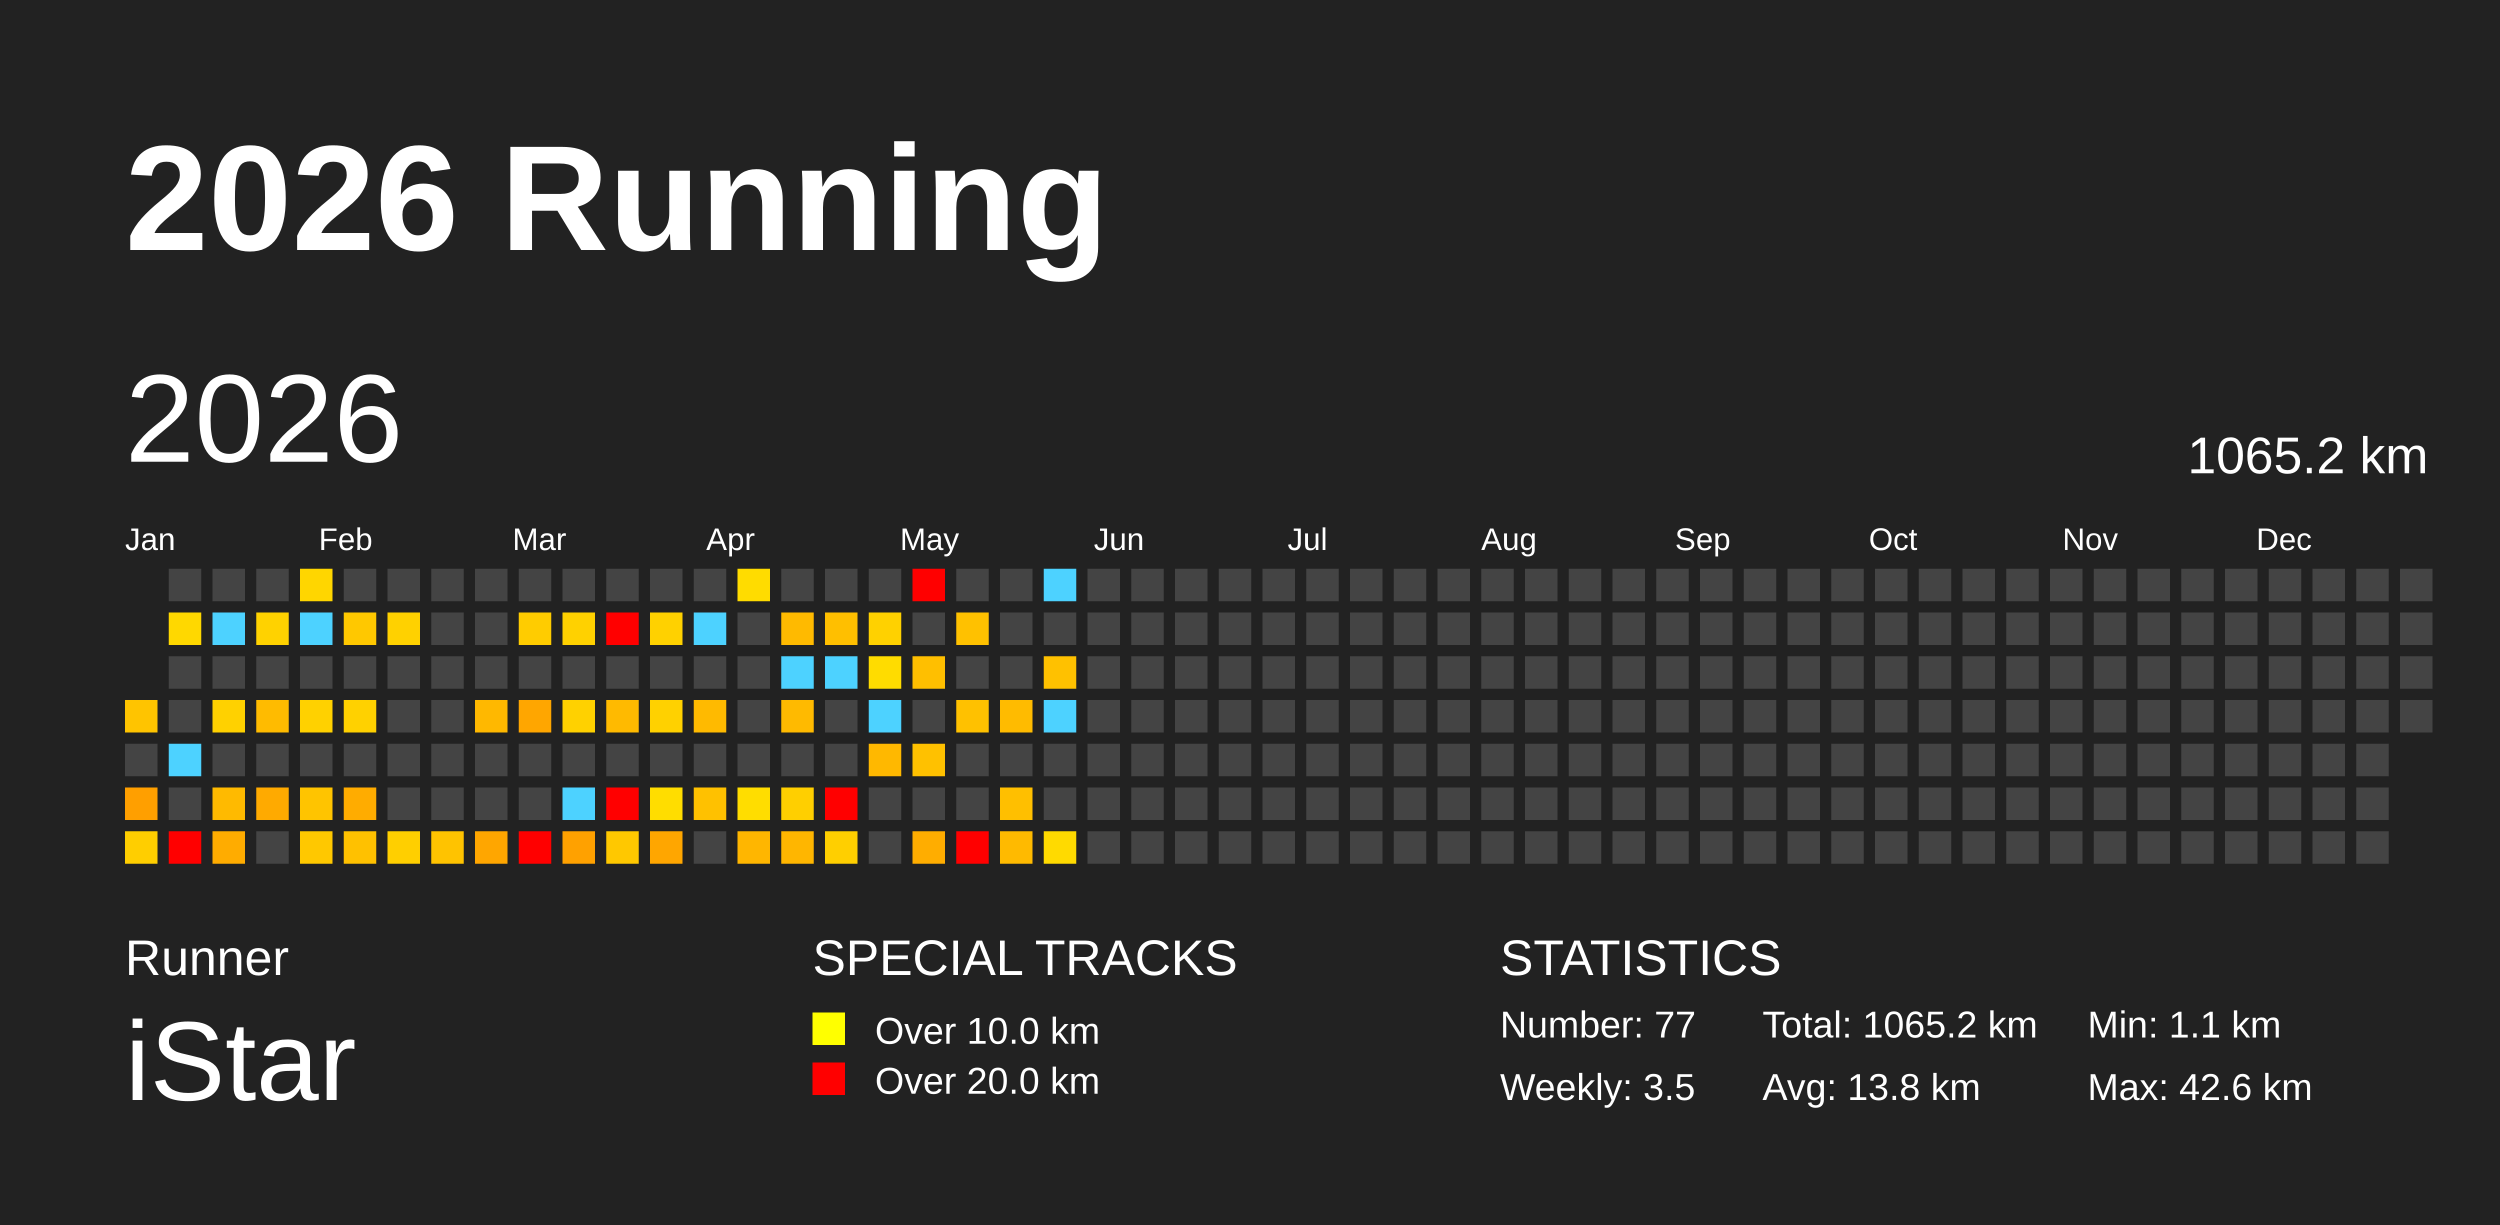
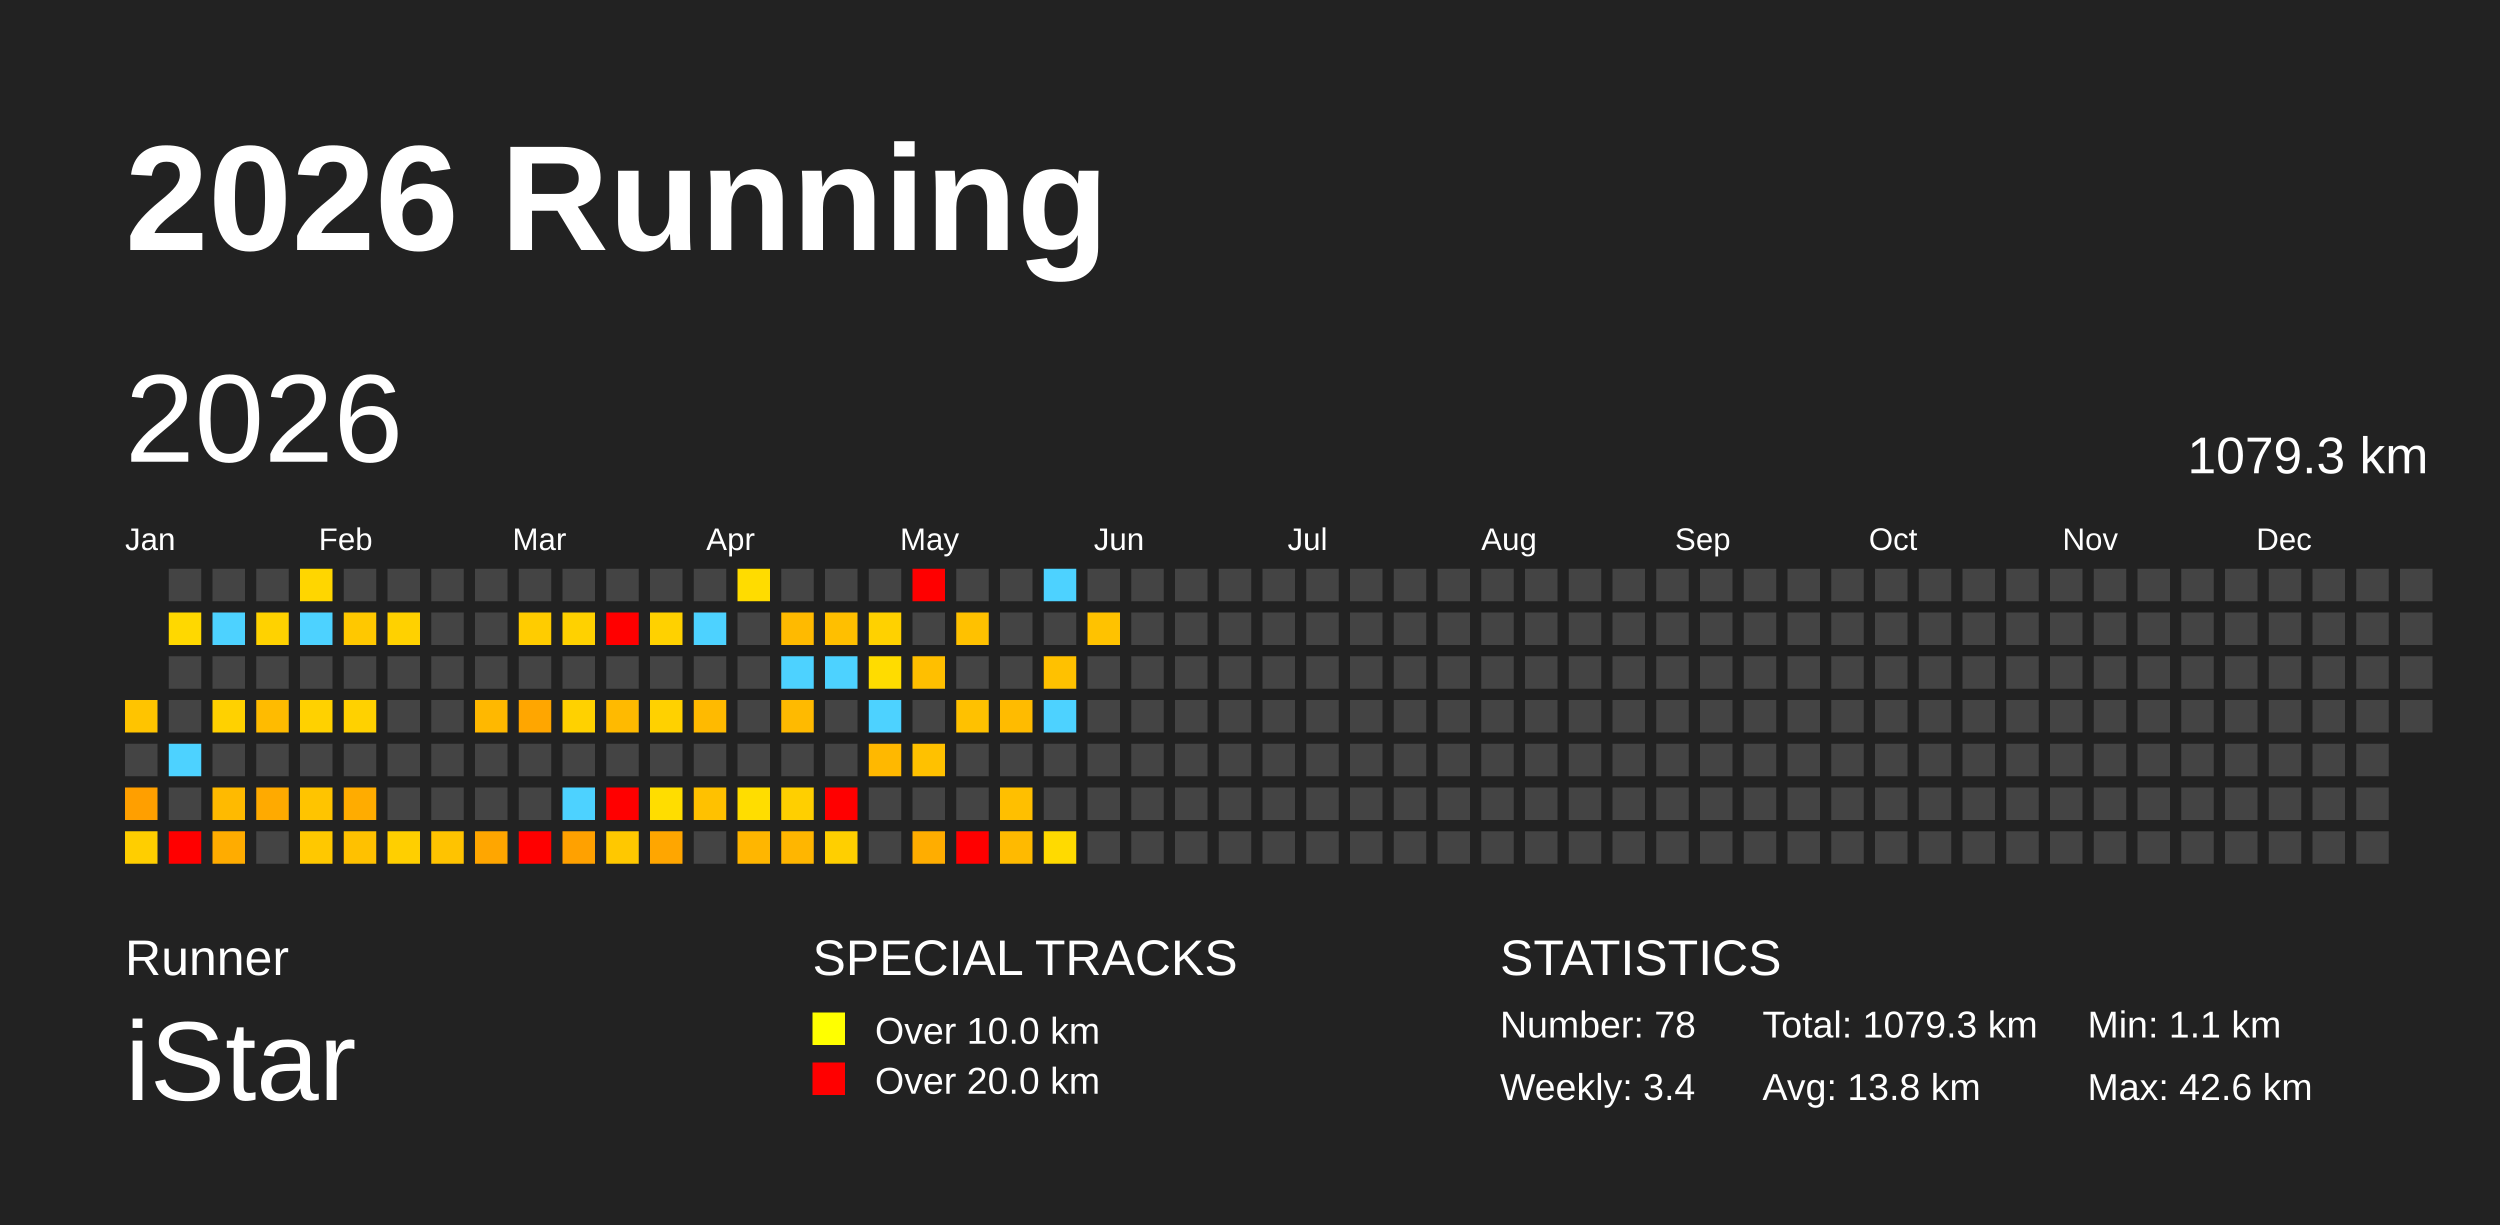
<svg xmlns="http://www.w3.org/2000/svg" baseProfile="full" height="98mm" version="1.1" viewBox="0,0,200,98" width="200mm">
  <defs />
  <rect fill="#222222" height="98" width="200" x="0" y="0" />
  <text fill="#FFFFFF" style="font-size:12px; font-family:Arial; font-weight:bold;" x="10" y="20">2026 Running</text>
  <text fill="#FFFFFF" style="font-size:4px; font-family:Arial" x="10" y="78">Runner</text>
  <text fill="#FFFFFF" style="font-size:9px; font-family:Arial" x="10" y="88">iStar</text>
  <text fill="#FFFFFF" style="font-size:4px; font-family:Arial" x="65" y="78">SPECIAL TRACKS</text>
  <rect fill="yellow" height="2.6" width="2.6" x="65" y="81" />
  <text fill="#FFFFFF" style="font-size:3px; font-family:Arial" x="70" y="83.5">Over 10.0 km</text>
  <rect fill="red" height="2.6" width="2.6" x="65" y="85" />
  <text fill="#FFFFFF" style="font-size:3px; font-family:Arial" x="70" y="87.5">Over 20.0 km</text>
  <text fill="#FFFFFF" style="font-size:4px; font-family:Arial" x="120" y="78">STATISTICS</text>
-   <text fill="#FFFFFF" style="font-size:3px; font-family:Arial" x="120" y="83">Number: 77</text>
-   <text fill="#FFFFFF" style="font-size:3px; font-family:Arial" x="120" y="88">Weekly: 3.5</text>
-   <text fill="#FFFFFF" style="font-size:3px; font-family:Arial" x="141" y="83">Total: 1065.2 km</text>
+   <text fill="#FFFFFF" style="font-size:3px; font-family:Arial" x="120" y="83">Number: 78</text>
+   <text fill="#FFFFFF" style="font-size:3px; font-family:Arial" x="120" y="88">Weekly: 3.4</text>
+   <text fill="#FFFFFF" style="font-size:3px; font-family:Arial" x="141" y="83">Total: 1079.3 km</text>
  <text fill="#FFFFFF" style="font-size:3px; font-family:Arial" x="141" y="88">Avg: 13.8 km</text>
  <text fill="#FFFFFF" style="font-size:3px; font-family:Arial" x="167" y="83">Min: 1.1 km</text>
  <text fill="#FFFFFF" style="font-size:3px; font-family:Arial" x="167" y="88">Max: 42.6 km</text>
  <text dominant-baseline="hanging" fill="#FFFFFF" style="font-size:10.0px; font-family:Arial;" x="10" y="30">2026</text>
-   <text dominant-baseline="hanging" fill="#FFFFFF" style="font-size:4.125px; font-family:Arial;" x="175" y="35">1065.2 km</text>
+   <text dominant-baseline="hanging" fill="#FFFFFF" style="font-size:4.125px; font-family:Arial;" x="175" y="35">1079.3 km</text>
  <text fill="#FFFFFF" style="font-size:2.5px; font-family:Arial" x="10.0" y="44">Jan</text>
  <text fill="#FFFFFF" style="font-size:2.5px; font-family:Arial" x="25.5" y="44">Feb</text>
  <text fill="#FFFFFF" style="font-size:2.5px; font-family:Arial" x="41.0" y="44">Mar</text>
  <text fill="#FFFFFF" style="font-size:2.5px; font-family:Arial" x="56.5" y="44">Apr</text>
  <text fill="#FFFFFF" style="font-size:2.5px; font-family:Arial" x="72.0" y="44">May</text>
  <text fill="#FFFFFF" style="font-size:2.5px; font-family:Arial" x="87.5" y="44">Jun</text>
  <text fill="#FFFFFF" style="font-size:2.5px; font-family:Arial" x="103.0" y="44">Jul</text>
  <text fill="#FFFFFF" style="font-size:2.5px; font-family:Arial" x="118.5" y="44">Aug</text>
  <text fill="#FFFFFF" style="font-size:2.5px; font-family:Arial" x="134.0" y="44">Sep</text>
  <text fill="#FFFFFF" style="font-size:2.5px; font-family:Arial" x="149.5" y="44">Oct</text>
  <text fill="#FFFFFF" style="font-size:2.5px; font-family:Arial" x="165.0" y="44">Nov</text>
  <text fill="#FFFFFF" style="font-size:2.5px; font-family:Arial" x="180.5" y="44">Dec</text>
  <rect fill="#ffc400" height="2.6" width="2.6" x="10.0" y="56.0" />
  <rect fill="#444444" height="2.6" width="2.6" x="10.0" y="59.5" />
  <rect fill="#ff9f00" height="2.6" width="2.6" x="10.0" y="63.0" />
  <rect fill="#ffce00" height="2.6" width="2.6" x="10.0" y="66.5" />
  <rect fill="#444444" height="2.6" width="2.6" x="13.5" y="45.5" />
  <rect fill="#ffd800" height="2.6" width="2.6" x="13.5" y="49.0" />
  <rect fill="#444444" height="2.6" width="2.6" x="13.5" y="52.5" />
  <rect fill="#444444" height="2.6" width="2.6" x="13.5" y="56.0" />
  <rect fill="#4dd2ff" height="2.6" width="2.6" x="13.5" y="59.5" />
  <rect fill="#444444" height="2.6" width="2.6" x="13.5" y="63.0" />
  <rect fill="red" height="2.6" width="2.6" x="13.5" y="66.5" />
  <rect fill="#444444" height="2.6" width="2.6" x="17.0" y="45.5" />
  <rect fill="#4dd2ff" height="2.6" width="2.6" x="17.0" y="49.0" />
  <rect fill="#444444" height="2.6" width="2.6" x="17.0" y="52.5" />
  <rect fill="#ffd100" height="2.6" width="2.6" x="17.0" y="56.0" />
  <rect fill="#444444" height="2.6" width="2.6" x="17.0" y="59.5" />
  <rect fill="#ffba00" height="2.6" width="2.6" x="17.0" y="63.0" />
  <rect fill="#ffac00" height="2.6" width="2.6" x="17.0" y="66.5" />
  <rect fill="#444444" height="2.6" width="2.6" x="20.5" y="45.5" />
  <rect fill="#ffd200" height="2.6" width="2.6" x="20.5" y="49.0" />
  <rect fill="#444444" height="2.6" width="2.6" x="20.5" y="52.5" />
  <rect fill="#ffbb00" height="2.6" width="2.6" x="20.5" y="56.0" />
  <rect fill="#444444" height="2.6" width="2.6" x="20.5" y="59.5" />
  <rect fill="#ffaa00" height="2.6" width="2.6" x="20.5" y="63.0" />
  <rect fill="#444444" height="2.6" width="2.6" x="20.5" y="66.5" />
  <rect fill="#ffd600" height="2.6" width="2.6" x="24.0" y="45.5" />
  <rect fill="#4dd2ff" height="2.6" width="2.6" x="24.0" y="49.0" />
  <rect fill="#444444" height="2.6" width="2.6" x="24.0" y="52.5" />
  <rect fill="#ffd100" height="2.6" width="2.6" x="24.0" y="56.0" />
  <rect fill="#444444" height="2.6" width="2.6" x="24.0" y="59.5" />
  <rect fill="#ffc400" height="2.6" width="2.6" x="24.0" y="63.0" />
  <rect fill="#ffc800" height="2.6" width="2.6" x="24.0" y="66.5" />
  <rect fill="#444444" height="2.6" width="2.6" x="27.5" y="45.5" />
  <rect fill="#ffc800" height="2.6" width="2.6" x="27.5" y="49.0" />
  <rect fill="#444444" height="2.6" width="2.6" x="27.5" y="52.5" />
  <rect fill="#ffd100" height="2.6" width="2.6" x="27.5" y="56.0" />
  <rect fill="#444444" height="2.6" width="2.6" x="27.5" y="59.5" />
  <rect fill="#ffac00" height="2.6" width="2.6" x="27.5" y="63.0" />
  <rect fill="#ffc100" height="2.6" width="2.6" x="27.5" y="66.5" />
  <rect fill="#444444" height="2.6" width="2.6" x="31.0" y="45.5" />
  <rect fill="#ffd100" height="2.6" width="2.6" x="31.0" y="49.0" />
  <rect fill="#444444" height="2.6" width="2.6" x="31.0" y="52.5" />
  <rect fill="#444444" height="2.6" width="2.6" x="31.0" y="56.0" />
  <rect fill="#444444" height="2.6" width="2.6" x="31.0" y="59.5" />
  <rect fill="#444444" height="2.6" width="2.6" x="31.0" y="63.0" />
  <rect fill="#ffcf00" height="2.6" width="2.6" x="31.0" y="66.5" />
  <rect fill="#444444" height="2.6" width="2.6" x="34.5" y="45.5" />
  <rect fill="#444444" height="2.6" width="2.6" x="34.5" y="49.0" />
  <rect fill="#444444" height="2.6" width="2.6" x="34.5" y="52.5" />
  <rect fill="#444444" height="2.6" width="2.6" x="34.5" y="56.0" />
  <rect fill="#444444" height="2.6" width="2.6" x="34.5" y="59.5" />
  <rect fill="#444444" height="2.6" width="2.6" x="34.5" y="63.0" />
  <rect fill="#ffc300" height="2.6" width="2.6" x="34.5" y="66.5" />
  <rect fill="#444444" height="2.6" width="2.6" x="38.0" y="45.5" />
  <rect fill="#444444" height="2.6" width="2.6" x="38.0" y="49.0" />
  <rect fill="#444444" height="2.6" width="2.6" x="38.0" y="52.5" />
  <rect fill="#ffb800" height="2.6" width="2.6" x="38.0" y="56.0" />
  <rect fill="#444444" height="2.6" width="2.6" x="38.0" y="59.5" />
  <rect fill="#444444" height="2.6" width="2.6" x="38.0" y="63.0" />
  <rect fill="#ffa600" height="2.6" width="2.6" x="38.0" y="66.5" />
  <rect fill="#444444" height="2.6" width="2.6" x="41.5" y="45.5" />
  <rect fill="#ffcc00" height="2.6" width="2.6" x="41.5" y="49.0" />
  <rect fill="#444444" height="2.6" width="2.6" x="41.5" y="52.5" />
  <rect fill="#ffa600" height="2.6" width="2.6" x="41.5" y="56.0" />
  <rect fill="#444444" height="2.6" width="2.6" x="41.5" y="59.5" />
  <rect fill="#444444" height="2.6" width="2.6" x="41.5" y="63.0" />
  <rect fill="red" height="2.6" width="2.6" x="41.5" y="66.5" />
  <rect fill="#444444" height="2.6" width="2.6" x="45.0" y="45.5" />
  <rect fill="#ffd100" height="2.6" width="2.6" x="45.0" y="49.0" />
  <rect fill="#444444" height="2.6" width="2.6" x="45.0" y="52.5" />
  <rect fill="#ffd100" height="2.6" width="2.6" x="45.0" y="56.0" />
  <rect fill="#444444" height="2.6" width="2.6" x="45.0" y="59.5" />
  <rect fill="#4dd2ff" height="2.6" width="2.6" x="45.0" y="63.0" />
  <rect fill="#ffa100" height="2.6" width="2.6" x="45.0" y="66.5" />
  <rect fill="#444444" height="2.6" width="2.6" x="48.5" y="45.5" />
  <rect fill="red" height="2.6" width="2.6" x="48.5" y="49.0" />
  <rect fill="#444444" height="2.6" width="2.6" x="48.5" y="52.5" />
  <rect fill="#ffba00" height="2.6" width="2.6" x="48.5" y="56.0" />
  <rect fill="#444444" height="2.6" width="2.6" x="48.5" y="59.5" />
  <rect fill="red" height="2.6" width="2.6" x="48.5" y="63.0" />
  <rect fill="#ffc800" height="2.6" width="2.6" x="48.5" y="66.5" />
  <rect fill="#444444" height="2.6" width="2.6" x="52.0" y="45.5" />
  <rect fill="#ffd100" height="2.6" width="2.6" x="52.0" y="49.0" />
  <rect fill="#444444" height="2.6" width="2.6" x="52.0" y="52.5" />
  <rect fill="#ffd100" height="2.6" width="2.6" x="52.0" y="56.0" />
  <rect fill="#444444" height="2.6" width="2.6" x="52.0" y="59.5" />
  <rect fill="#ffdd00" height="2.6" width="2.6" x="52.0" y="63.0" />
  <rect fill="#ffa600" height="2.6" width="2.6" x="52.0" y="66.5" />
  <rect fill="#444444" height="2.6" width="2.6" x="55.5" y="45.5" />
  <rect fill="#4dd2ff" height="2.6" width="2.6" x="55.5" y="49.0" />
  <rect fill="#444444" height="2.6" width="2.6" x="55.5" y="52.5" />
  <rect fill="#ffba00" height="2.6" width="2.6" x="55.5" y="56.0" />
  <rect fill="#444444" height="2.6" width="2.6" x="55.5" y="59.5" />
  <rect fill="#ffc100" height="2.6" width="2.6" x="55.5" y="63.0" />
  <rect fill="#444444" height="2.6" width="2.6" x="55.5" y="66.5" />
  <rect fill="#ffdc00" height="2.6" width="2.6" x="59.0" y="45.5" />
  <rect fill="#444444" height="2.6" width="2.6" x="59.0" y="49.0" />
  <rect fill="#444444" height="2.6" width="2.6" x="59.0" y="52.5" />
  <rect fill="#444444" height="2.6" width="2.6" x="59.0" y="56.0" />
  <rect fill="#444444" height="2.6" width="2.6" x="59.0" y="59.5" />
  <rect fill="#ffdd00" height="2.6" width="2.6" x="59.0" y="63.0" />
  <rect fill="#ffb600" height="2.6" width="2.6" x="59.0" y="66.5" />
  <rect fill="#444444" height="2.6" width="2.6" x="62.5" y="45.5" />
  <rect fill="#ffba00" height="2.6" width="2.6" x="62.5" y="49.0" />
  <rect fill="#4dd2ff" height="2.6" width="2.6" x="62.5" y="52.5" />
  <rect fill="#ffba00" height="2.6" width="2.6" x="62.5" y="56.0" />
  <rect fill="#444444" height="2.6" width="2.6" x="62.5" y="59.5" />
  <rect fill="#ffcf00" height="2.6" width="2.6" x="62.5" y="63.0" />
  <rect fill="#ffb600" height="2.6" width="2.6" x="62.5" y="66.5" />
  <rect fill="#444444" height="2.6" width="2.6" x="66.0" y="45.5" />
  <rect fill="#ffbf00" height="2.6" width="2.6" x="66.0" y="49.0" />
  <rect fill="#4dd2ff" height="2.6" width="2.6" x="66.0" y="52.5" />
  <rect fill="#444444" height="2.6" width="2.6" x="66.0" y="56.0" />
  <rect fill="#444444" height="2.6" width="2.6" x="66.0" y="59.5" />
  <rect fill="red" height="2.6" width="2.6" x="66.0" y="63.0" />
  <rect fill="#ffcf00" height="2.6" width="2.6" x="66.0" y="66.5" />
  <rect fill="#444444" height="2.6" width="2.6" x="69.5" y="45.5" />
  <rect fill="#ffd100" height="2.6" width="2.6" x="69.5" y="49.0" />
  <rect fill="#ffdc00" height="2.6" width="2.6" x="69.5" y="52.5" />
  <rect fill="#4dd2ff" height="2.6" width="2.6" x="69.5" y="56.0" />
  <rect fill="#ffb800" height="2.6" width="2.6" x="69.5" y="59.5" />
  <rect fill="#444444" height="2.6" width="2.6" x="69.5" y="63.0" />
  <rect fill="#444444" height="2.6" width="2.6" x="69.5" y="66.5" />
  <rect fill="red" height="2.6" width="2.6" x="73.0" y="45.5" />
  <rect fill="#444444" height="2.6" width="2.6" x="73.0" y="49.0" />
  <rect fill="#ffbf00" height="2.6" width="2.6" x="73.0" y="52.5" />
  <rect fill="#444444" height="2.6" width="2.6" x="73.0" y="56.0" />
  <rect fill="#ffc100" height="2.6" width="2.6" x="73.0" y="59.5" />
  <rect fill="#444444" height="2.6" width="2.6" x="73.0" y="63.0" />
  <rect fill="#ffad00" height="2.6" width="2.6" x="73.0" y="66.5" />
  <rect fill="#444444" height="2.6" width="2.6" x="76.5" y="45.5" />
  <rect fill="#ffc100" height="2.6" width="2.6" x="76.5" y="49.0" />
  <rect fill="#444444" height="2.6" width="2.6" x="76.5" y="52.5" />
  <rect fill="#ffc100" height="2.6" width="2.6" x="76.5" y="56.0" />
  <rect fill="#444444" height="2.6" width="2.6" x="76.5" y="59.5" />
  <rect fill="#444444" height="2.6" width="2.6" x="76.5" y="63.0" />
  <rect fill="red" height="2.6" width="2.6" x="76.5" y="66.5" />
  <rect fill="#444444" height="2.6" width="2.6" x="80.0" y="45.5" />
  <rect fill="#444444" height="2.6" width="2.6" x="80.0" y="49.0" />
  <rect fill="#444444" height="2.6" width="2.6" x="80.0" y="52.5" />
  <rect fill="#ffbb00" height="2.6" width="2.6" x="80.0" y="56.0" />
  <rect fill="#444444" height="2.6" width="2.6" x="80.0" y="59.5" />
  <rect fill="#ffbf00" height="2.6" width="2.6" x="80.0" y="63.0" />
  <rect fill="#ffba00" height="2.6" width="2.6" x="80.0" y="66.5" />
  <rect fill="#4dd2ff" height="2.6" width="2.6" x="83.5" y="45.5" />
  <rect fill="#444444" height="2.6" width="2.6" x="83.5" y="49.0" />
  <rect fill="#ffc100" height="2.6" width="2.6" x="83.5" y="52.5" />
  <rect fill="#4dd2ff" height="2.6" width="2.6" x="83.5" y="56.0" />
  <rect fill="#444444" height="2.6" width="2.6" x="83.5" y="59.5" />
  <rect fill="#444444" height="2.6" width="2.6" x="83.5" y="63.0" />
  <rect fill="#ffda00" height="2.6" width="2.6" x="83.5" y="66.5" />
  <rect fill="#444444" height="2.6" width="2.6" x="87.0" y="45.5" />
-   <rect fill="#444444" height="2.6" width="2.6" x="87.0" y="49.0" />
+   <rect fill="#ffc200" height="2.6" width="2.6" x="87.0" y="49.0" />
  <rect fill="#444444" height="2.6" width="2.6" x="87.0" y="52.5" />
  <rect fill="#444444" height="2.6" width="2.6" x="87.0" y="56.0" />
  <rect fill="#444444" height="2.6" width="2.6" x="87.0" y="59.5" />
  <rect fill="#444444" height="2.6" width="2.6" x="87.0" y="63.0" />
  <rect fill="#444444" height="2.6" width="2.6" x="87.0" y="66.5" />
  <rect fill="#444444" height="2.6" width="2.6" x="90.5" y="45.5" />
  <rect fill="#444444" height="2.6" width="2.6" x="90.5" y="49.0" />
  <rect fill="#444444" height="2.6" width="2.6" x="90.5" y="52.5" />
  <rect fill="#444444" height="2.6" width="2.6" x="90.5" y="56.0" />
  <rect fill="#444444" height="2.6" width="2.6" x="90.5" y="59.5" />
  <rect fill="#444444" height="2.6" width="2.6" x="90.5" y="63.0" />
  <rect fill="#444444" height="2.6" width="2.6" x="90.5" y="66.5" />
  <rect fill="#444444" height="2.6" width="2.6" x="94.0" y="45.5" />
  <rect fill="#444444" height="2.6" width="2.6" x="94.0" y="49.0" />
  <rect fill="#444444" height="2.6" width="2.6" x="94.0" y="52.5" />
  <rect fill="#444444" height="2.6" width="2.6" x="94.0" y="56.0" />
  <rect fill="#444444" height="2.6" width="2.6" x="94.0" y="59.5" />
  <rect fill="#444444" height="2.6" width="2.6" x="94.0" y="63.0" />
  <rect fill="#444444" height="2.6" width="2.6" x="94.0" y="66.5" />
  <rect fill="#444444" height="2.6" width="2.6" x="97.5" y="45.5" />
  <rect fill="#444444" height="2.6" width="2.6" x="97.5" y="49.0" />
  <rect fill="#444444" height="2.6" width="2.6" x="97.5" y="52.5" />
  <rect fill="#444444" height="2.6" width="2.6" x="97.5" y="56.0" />
  <rect fill="#444444" height="2.6" width="2.6" x="97.5" y="59.5" />
  <rect fill="#444444" height="2.6" width="2.6" x="97.5" y="63.0" />
  <rect fill="#444444" height="2.6" width="2.6" x="97.5" y="66.5" />
  <rect fill="#444444" height="2.6" width="2.6" x="101.0" y="45.5" />
  <rect fill="#444444" height="2.6" width="2.6" x="101.0" y="49.0" />
  <rect fill="#444444" height="2.6" width="2.6" x="101.0" y="52.5" />
  <rect fill="#444444" height="2.6" width="2.6" x="101.0" y="56.0" />
  <rect fill="#444444" height="2.6" width="2.6" x="101.0" y="59.5" />
  <rect fill="#444444" height="2.6" width="2.6" x="101.0" y="63.0" />
  <rect fill="#444444" height="2.6" width="2.6" x="101.0" y="66.5" />
  <rect fill="#444444" height="2.6" width="2.6" x="104.5" y="45.5" />
  <rect fill="#444444" height="2.6" width="2.6" x="104.5" y="49.0" />
  <rect fill="#444444" height="2.6" width="2.6" x="104.5" y="52.5" />
  <rect fill="#444444" height="2.6" width="2.6" x="104.5" y="56.0" />
  <rect fill="#444444" height="2.6" width="2.6" x="104.5" y="59.5" />
  <rect fill="#444444" height="2.6" width="2.6" x="104.5" y="63.0" />
  <rect fill="#444444" height="2.6" width="2.6" x="104.5" y="66.5" />
  <rect fill="#444444" height="2.6" width="2.6" x="108.0" y="45.5" />
  <rect fill="#444444" height="2.6" width="2.6" x="108.0" y="49.0" />
  <rect fill="#444444" height="2.6" width="2.6" x="108.0" y="52.5" />
  <rect fill="#444444" height="2.6" width="2.6" x="108.0" y="56.0" />
  <rect fill="#444444" height="2.6" width="2.6" x="108.0" y="59.5" />
  <rect fill="#444444" height="2.6" width="2.6" x="108.0" y="63.0" />
  <rect fill="#444444" height="2.6" width="2.6" x="108.0" y="66.5" />
  <rect fill="#444444" height="2.6" width="2.6" x="111.5" y="45.5" />
  <rect fill="#444444" height="2.6" width="2.6" x="111.5" y="49.0" />
  <rect fill="#444444" height="2.6" width="2.6" x="111.5" y="52.5" />
  <rect fill="#444444" height="2.6" width="2.6" x="111.5" y="56.0" />
  <rect fill="#444444" height="2.6" width="2.6" x="111.5" y="59.5" />
  <rect fill="#444444" height="2.6" width="2.6" x="111.5" y="63.0" />
  <rect fill="#444444" height="2.6" width="2.6" x="111.5" y="66.5" />
  <rect fill="#444444" height="2.6" width="2.6" x="115.0" y="45.5" />
  <rect fill="#444444" height="2.6" width="2.6" x="115.0" y="49.0" />
  <rect fill="#444444" height="2.6" width="2.6" x="115.0" y="52.5" />
  <rect fill="#444444" height="2.6" width="2.6" x="115.0" y="56.0" />
  <rect fill="#444444" height="2.6" width="2.6" x="115.0" y="59.5" />
  <rect fill="#444444" height="2.6" width="2.6" x="115.0" y="63.0" />
  <rect fill="#444444" height="2.6" width="2.6" x="115.0" y="66.5" />
  <rect fill="#444444" height="2.6" width="2.6" x="118.5" y="45.5" />
  <rect fill="#444444" height="2.6" width="2.6" x="118.5" y="49.0" />
  <rect fill="#444444" height="2.6" width="2.6" x="118.5" y="52.5" />
  <rect fill="#444444" height="2.6" width="2.6" x="118.5" y="56.0" />
  <rect fill="#444444" height="2.6" width="2.6" x="118.5" y="59.5" />
  <rect fill="#444444" height="2.6" width="2.6" x="118.5" y="63.0" />
  <rect fill="#444444" height="2.6" width="2.6" x="118.5" y="66.5" />
  <rect fill="#444444" height="2.6" width="2.6" x="122.0" y="45.5" />
  <rect fill="#444444" height="2.6" width="2.6" x="122.0" y="49.0" />
  <rect fill="#444444" height="2.6" width="2.6" x="122.0" y="52.5" />
  <rect fill="#444444" height="2.6" width="2.6" x="122.0" y="56.0" />
  <rect fill="#444444" height="2.6" width="2.6" x="122.0" y="59.5" />
  <rect fill="#444444" height="2.6" width="2.6" x="122.0" y="63.0" />
  <rect fill="#444444" height="2.6" width="2.6" x="122.0" y="66.5" />
  <rect fill="#444444" height="2.6" width="2.6" x="125.5" y="45.5" />
  <rect fill="#444444" height="2.6" width="2.6" x="125.5" y="49.0" />
  <rect fill="#444444" height="2.6" width="2.6" x="125.5" y="52.5" />
  <rect fill="#444444" height="2.6" width="2.6" x="125.5" y="56.0" />
  <rect fill="#444444" height="2.6" width="2.6" x="125.5" y="59.5" />
  <rect fill="#444444" height="2.6" width="2.6" x="125.5" y="63.0" />
  <rect fill="#444444" height="2.6" width="2.6" x="125.5" y="66.5" />
  <rect fill="#444444" height="2.6" width="2.6" x="129.0" y="45.5" />
  <rect fill="#444444" height="2.6" width="2.6" x="129.0" y="49.0" />
  <rect fill="#444444" height="2.6" width="2.6" x="129.0" y="52.5" />
  <rect fill="#444444" height="2.6" width="2.6" x="129.0" y="56.0" />
  <rect fill="#444444" height="2.6" width="2.6" x="129.0" y="59.5" />
  <rect fill="#444444" height="2.6" width="2.6" x="129.0" y="63.0" />
  <rect fill="#444444" height="2.6" width="2.6" x="129.0" y="66.5" />
  <rect fill="#444444" height="2.6" width="2.6" x="132.5" y="45.5" />
  <rect fill="#444444" height="2.6" width="2.6" x="132.5" y="49.0" />
  <rect fill="#444444" height="2.6" width="2.6" x="132.5" y="52.5" />
  <rect fill="#444444" height="2.6" width="2.6" x="132.5" y="56.0" />
  <rect fill="#444444" height="2.6" width="2.6" x="132.5" y="59.5" />
  <rect fill="#444444" height="2.6" width="2.6" x="132.5" y="63.0" />
  <rect fill="#444444" height="2.6" width="2.6" x="132.5" y="66.5" />
  <rect fill="#444444" height="2.6" width="2.6" x="136.0" y="45.5" />
  <rect fill="#444444" height="2.6" width="2.6" x="136.0" y="49.0" />
  <rect fill="#444444" height="2.6" width="2.6" x="136.0" y="52.5" />
  <rect fill="#444444" height="2.6" width="2.6" x="136.0" y="56.0" />
  <rect fill="#444444" height="2.6" width="2.6" x="136.0" y="59.5" />
  <rect fill="#444444" height="2.6" width="2.6" x="136.0" y="63.0" />
  <rect fill="#444444" height="2.6" width="2.6" x="136.0" y="66.5" />
  <rect fill="#444444" height="2.6" width="2.6" x="139.5" y="45.5" />
  <rect fill="#444444" height="2.6" width="2.6" x="139.5" y="49.0" />
  <rect fill="#444444" height="2.6" width="2.6" x="139.5" y="52.5" />
  <rect fill="#444444" height="2.6" width="2.6" x="139.5" y="56.0" />
  <rect fill="#444444" height="2.6" width="2.6" x="139.5" y="59.5" />
  <rect fill="#444444" height="2.6" width="2.6" x="139.5" y="63.0" />
  <rect fill="#444444" height="2.6" width="2.6" x="139.5" y="66.5" />
  <rect fill="#444444" height="2.6" width="2.6" x="143.0" y="45.5" />
  <rect fill="#444444" height="2.6" width="2.6" x="143.0" y="49.0" />
  <rect fill="#444444" height="2.6" width="2.6" x="143.0" y="52.5" />
  <rect fill="#444444" height="2.6" width="2.6" x="143.0" y="56.0" />
  <rect fill="#444444" height="2.6" width="2.6" x="143.0" y="59.5" />
  <rect fill="#444444" height="2.6" width="2.6" x="143.0" y="63.0" />
  <rect fill="#444444" height="2.6" width="2.6" x="143.0" y="66.5" />
  <rect fill="#444444" height="2.6" width="2.6" x="146.5" y="45.5" />
  <rect fill="#444444" height="2.6" width="2.6" x="146.5" y="49.0" />
  <rect fill="#444444" height="2.6" width="2.6" x="146.5" y="52.5" />
  <rect fill="#444444" height="2.6" width="2.6" x="146.5" y="56.0" />
  <rect fill="#444444" height="2.6" width="2.6" x="146.5" y="59.5" />
  <rect fill="#444444" height="2.6" width="2.6" x="146.5" y="63.0" />
  <rect fill="#444444" height="2.6" width="2.6" x="146.5" y="66.5" />
  <rect fill="#444444" height="2.6" width="2.6" x="150.0" y="45.5" />
  <rect fill="#444444" height="2.6" width="2.6" x="150.0" y="49.0" />
  <rect fill="#444444" height="2.6" width="2.6" x="150.0" y="52.5" />
  <rect fill="#444444" height="2.6" width="2.6" x="150.0" y="56.0" />
  <rect fill="#444444" height="2.6" width="2.6" x="150.0" y="59.5" />
  <rect fill="#444444" height="2.6" width="2.6" x="150.0" y="63.0" />
  <rect fill="#444444" height="2.6" width="2.6" x="150.0" y="66.5" />
  <rect fill="#444444" height="2.6" width="2.6" x="153.5" y="45.5" />
  <rect fill="#444444" height="2.6" width="2.6" x="153.5" y="49.0" />
  <rect fill="#444444" height="2.6" width="2.6" x="153.5" y="52.5" />
  <rect fill="#444444" height="2.6" width="2.6" x="153.5" y="56.0" />
  <rect fill="#444444" height="2.6" width="2.6" x="153.5" y="59.5" />
  <rect fill="#444444" height="2.6" width="2.6" x="153.5" y="63.0" />
  <rect fill="#444444" height="2.6" width="2.6" x="153.5" y="66.5" />
  <rect fill="#444444" height="2.6" width="2.6" x="157.0" y="45.5" />
  <rect fill="#444444" height="2.6" width="2.6" x="157.0" y="49.0" />
  <rect fill="#444444" height="2.6" width="2.6" x="157.0" y="52.5" />
  <rect fill="#444444" height="2.6" width="2.6" x="157.0" y="56.0" />
  <rect fill="#444444" height="2.6" width="2.6" x="157.0" y="59.5" />
  <rect fill="#444444" height="2.6" width="2.6" x="157.0" y="63.0" />
  <rect fill="#444444" height="2.6" width="2.6" x="157.0" y="66.5" />
  <rect fill="#444444" height="2.6" width="2.6" x="160.5" y="45.5" />
  <rect fill="#444444" height="2.6" width="2.6" x="160.5" y="49.0" />
  <rect fill="#444444" height="2.6" width="2.6" x="160.5" y="52.5" />
  <rect fill="#444444" height="2.6" width="2.6" x="160.5" y="56.0" />
  <rect fill="#444444" height="2.6" width="2.6" x="160.5" y="59.5" />
  <rect fill="#444444" height="2.6" width="2.6" x="160.5" y="63.0" />
  <rect fill="#444444" height="2.6" width="2.6" x="160.5" y="66.5" />
  <rect fill="#444444" height="2.6" width="2.6" x="164.0" y="45.5" />
  <rect fill="#444444" height="2.6" width="2.6" x="164.0" y="49.0" />
  <rect fill="#444444" height="2.6" width="2.6" x="164.0" y="52.5" />
  <rect fill="#444444" height="2.6" width="2.6" x="164.0" y="56.0" />
  <rect fill="#444444" height="2.6" width="2.6" x="164.0" y="59.5" />
  <rect fill="#444444" height="2.6" width="2.6" x="164.0" y="63.0" />
  <rect fill="#444444" height="2.6" width="2.6" x="164.0" y="66.5" />
  <rect fill="#444444" height="2.6" width="2.6" x="167.5" y="45.5" />
  <rect fill="#444444" height="2.6" width="2.6" x="167.5" y="49.0" />
  <rect fill="#444444" height="2.6" width="2.6" x="167.5" y="52.5" />
  <rect fill="#444444" height="2.6" width="2.6" x="167.5" y="56.0" />
  <rect fill="#444444" height="2.6" width="2.6" x="167.5" y="59.5" />
  <rect fill="#444444" height="2.6" width="2.6" x="167.5" y="63.0" />
  <rect fill="#444444" height="2.6" width="2.6" x="167.5" y="66.5" />
  <rect fill="#444444" height="2.6" width="2.6" x="171.0" y="45.5" />
  <rect fill="#444444" height="2.6" width="2.6" x="171.0" y="49.0" />
  <rect fill="#444444" height="2.6" width="2.6" x="171.0" y="52.5" />
  <rect fill="#444444" height="2.6" width="2.6" x="171.0" y="56.0" />
  <rect fill="#444444" height="2.6" width="2.6" x="171.0" y="59.5" />
  <rect fill="#444444" height="2.6" width="2.6" x="171.0" y="63.0" />
  <rect fill="#444444" height="2.6" width="2.6" x="171.0" y="66.5" />
  <rect fill="#444444" height="2.6" width="2.6" x="174.5" y="45.5" />
  <rect fill="#444444" height="2.6" width="2.6" x="174.5" y="49.0" />
  <rect fill="#444444" height="2.6" width="2.6" x="174.5" y="52.5" />
  <rect fill="#444444" height="2.6" width="2.6" x="174.5" y="56.0" />
  <rect fill="#444444" height="2.6" width="2.6" x="174.5" y="59.5" />
  <rect fill="#444444" height="2.6" width="2.6" x="174.5" y="63.0" />
  <rect fill="#444444" height="2.6" width="2.6" x="174.5" y="66.5" />
  <rect fill="#444444" height="2.6" width="2.6" x="178.0" y="45.5" />
  <rect fill="#444444" height="2.6" width="2.6" x="178.0" y="49.0" />
  <rect fill="#444444" height="2.6" width="2.6" x="178.0" y="52.5" />
  <rect fill="#444444" height="2.6" width="2.6" x="178.0" y="56.0" />
  <rect fill="#444444" height="2.6" width="2.6" x="178.0" y="59.5" />
  <rect fill="#444444" height="2.6" width="2.6" x="178.0" y="63.0" />
  <rect fill="#444444" height="2.6" width="2.6" x="178.0" y="66.5" />
  <rect fill="#444444" height="2.6" width="2.6" x="181.5" y="45.5" />
  <rect fill="#444444" height="2.6" width="2.6" x="181.5" y="49.0" />
  <rect fill="#444444" height="2.6" width="2.6" x="181.5" y="52.5" />
  <rect fill="#444444" height="2.6" width="2.6" x="181.5" y="56.0" />
  <rect fill="#444444" height="2.6" width="2.6" x="181.5" y="59.5" />
  <rect fill="#444444" height="2.6" width="2.6" x="181.5" y="63.0" />
  <rect fill="#444444" height="2.6" width="2.6" x="181.5" y="66.5" />
  <rect fill="#444444" height="2.6" width="2.6" x="185.0" y="45.5" />
  <rect fill="#444444" height="2.6" width="2.6" x="185.0" y="49.0" />
  <rect fill="#444444" height="2.6" width="2.6" x="185.0" y="52.5" />
  <rect fill="#444444" height="2.6" width="2.6" x="185.0" y="56.0" />
  <rect fill="#444444" height="2.6" width="2.6" x="185.0" y="59.5" />
  <rect fill="#444444" height="2.6" width="2.6" x="185.0" y="63.0" />
  <rect fill="#444444" height="2.6" width="2.6" x="185.0" y="66.5" />
  <rect fill="#444444" height="2.6" width="2.6" x="188.5" y="45.5" />
  <rect fill="#444444" height="2.6" width="2.6" x="188.5" y="49.0" />
  <rect fill="#444444" height="2.6" width="2.6" x="188.5" y="52.5" />
  <rect fill="#444444" height="2.6" width="2.6" x="188.5" y="56.0" />
  <rect fill="#444444" height="2.6" width="2.6" x="188.5" y="59.5" />
  <rect fill="#444444" height="2.6" width="2.6" x="188.5" y="63.0" />
  <rect fill="#444444" height="2.6" width="2.6" x="188.5" y="66.5" />
  <rect fill="#444444" height="2.6" width="2.6" x="192.0" y="45.5" />
  <rect fill="#444444" height="2.6" width="2.6" x="192.0" y="49.0" />
  <rect fill="#444444" height="2.6" width="2.6" x="192.0" y="52.5" />
  <rect fill="#444444" height="2.6" width="2.6" x="192.0" y="56.0" />
</svg>
